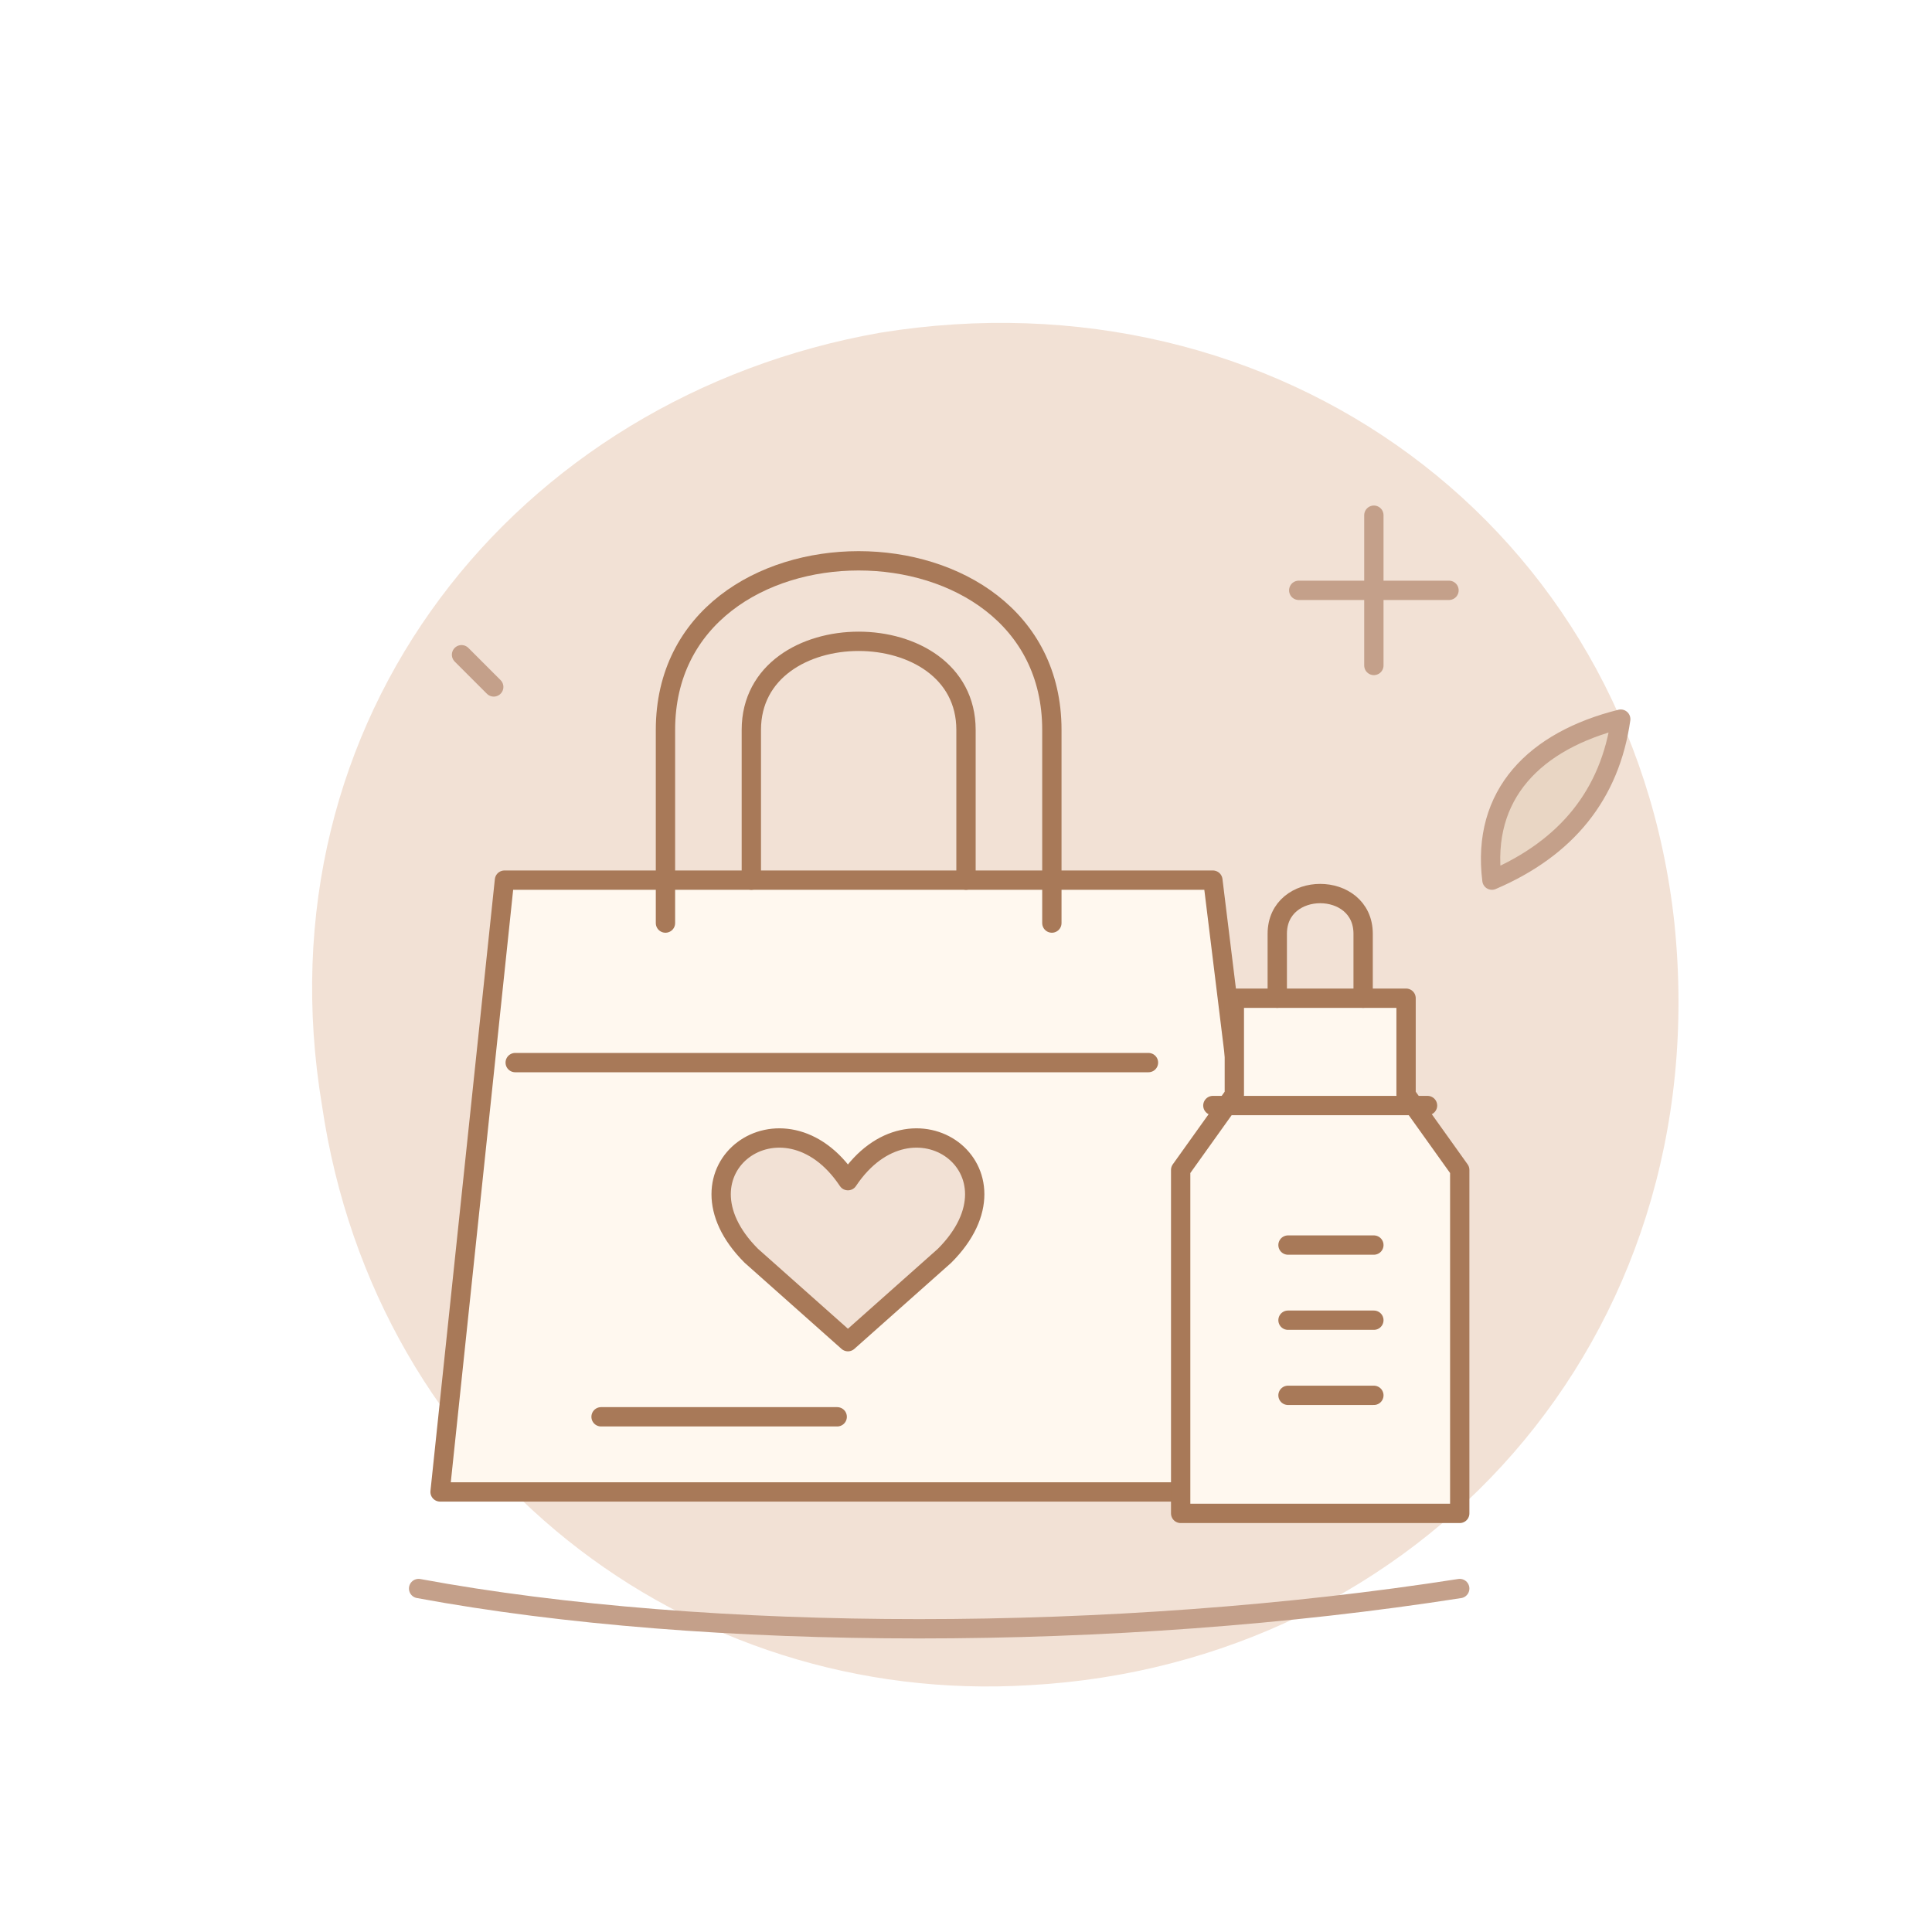
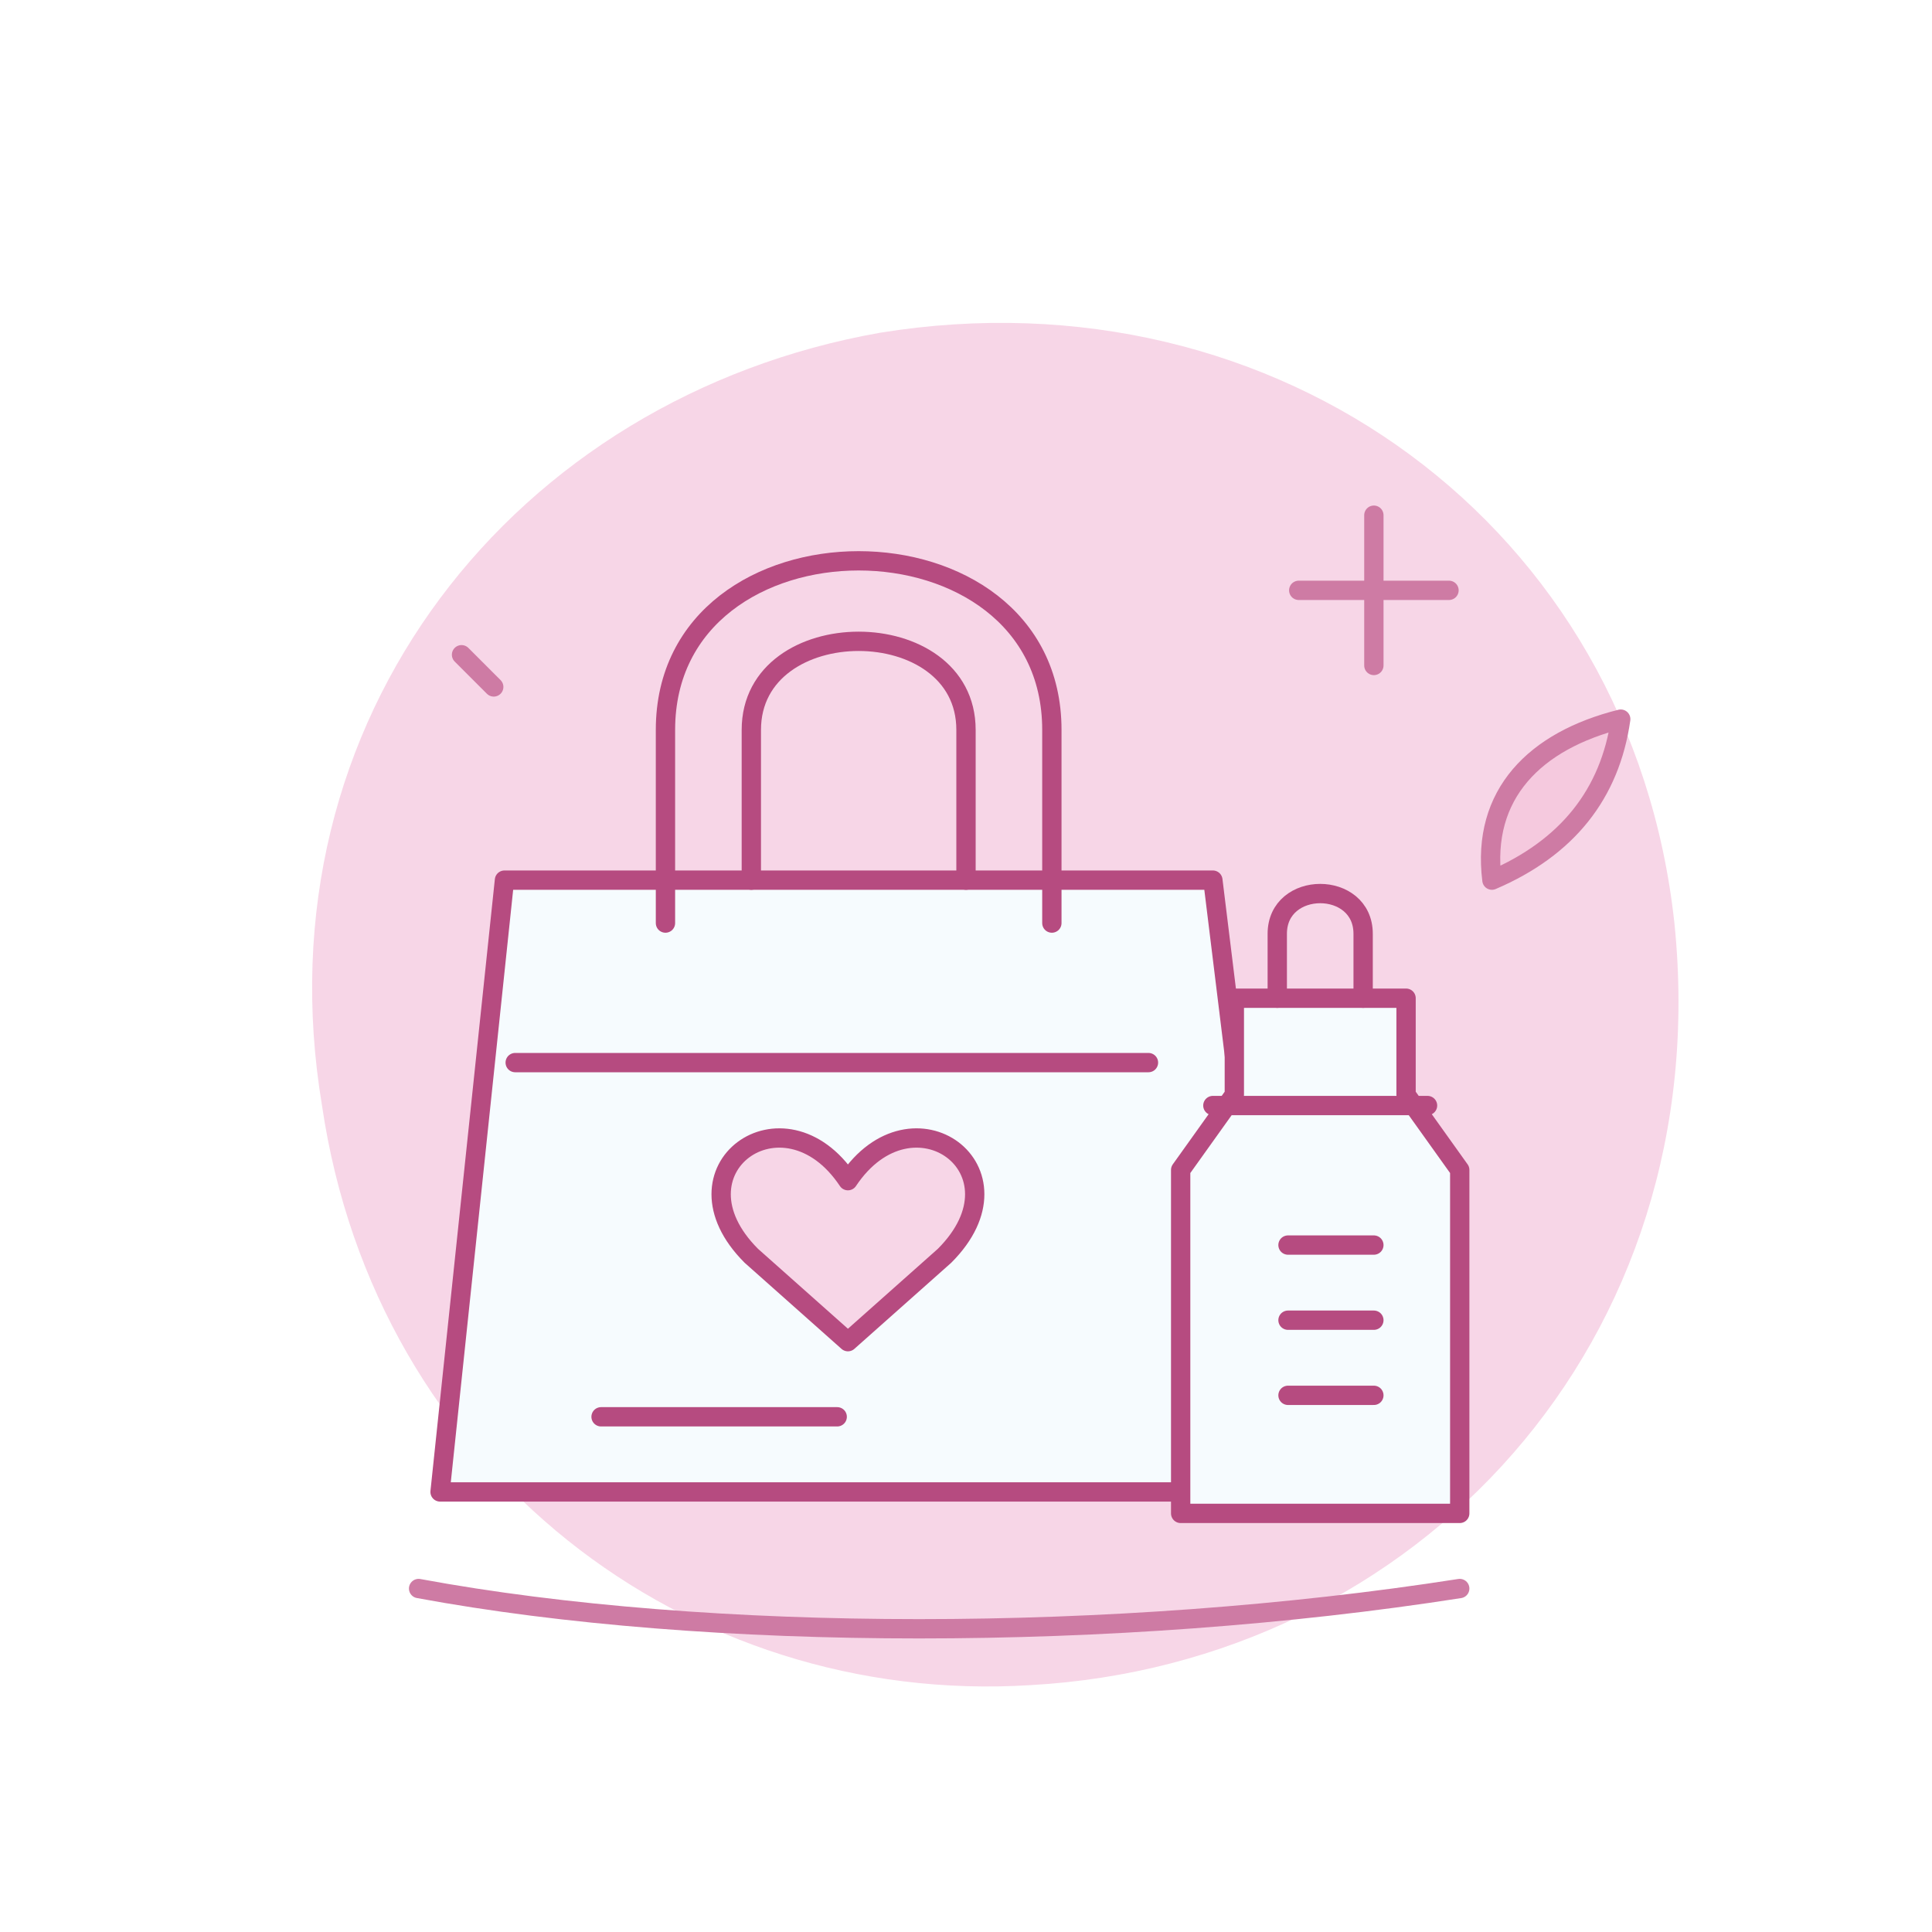
<svg xmlns="http://www.w3.org/2000/svg" viewBox="0 0 180 180" fill="none">
-   <path d="M30 103c-6-36 18-66 52-72 37-6 70 18 74 55 4 39-24 69-60 71-32 2-61-20-66-54Z" fill="#f2e1d5" />
-   <g stroke="#a87958" stroke-width="1.8" stroke-linecap="round" stroke-linejoin="round">
-     <path d="M47 82h66l7 57H41l6-57Z" fill="#fff8ef" />
+   <path d="M30 103c-6-36 18-66 52-72 37-6 70 18 74 55 4 39-24 69-60 71-32 2-61-20-66-54Z" fill="#f7d6e7" />
+   <g stroke="#b64b80" stroke-width="1.8" stroke-linecap="round" stroke-linejoin="round">
+     <path d="M47 82h66l7 57H41l6-57Z" fill="#f6fbfe" />
    <path d="M62 86V68c0-21 36-21 36 0v18m-28-4V68c0-11 20-11 20 0v14m-42 17h59m-51 33h22" />
-     <path d="M115 93h16v9l5 7v32h-26v-32l5-7v-9Z" fill="#fff8ef" />
+     <path d="M115 93h16v9l5 7v32h-26v-32l5-7v-9Z" fill="#f6fbfe" />
    <path d="M119 93v-6c0-5 8-5 8 0v6m-14 10h20m-13 13h8m-8 7h8m-8 7h8" />
-     <path d="M79 110c-6-9-17-1-9 7l9 8 9-8c8-8-3-16-9-7Z" fill="#f2e1d5" />
-     <path d="M128 48v14m-7-7h14m-92 6 3 3m-7 84c27 5 65 5 97 0" stroke="#c4a08a" />
-     <path d="M139 82c7-3 11-8 12-15-8 2-13 7-12 15Z" fill="#e9d6c4" stroke="#c4a08a" />
+     <path d="M79 110c-6-9-17-1-9 7l9 8 9-8c8-8-3-16-9-7Z" fill="#f7d6e7" />
+     <path d="M128 48v14m-7-7h14m-92 6 3 3m-7 84c27 5 65 5 97 0" stroke="#ce7ba4" />
+     <path d="M139 82c7-3 11-8 12-15-8 2-13 7-12 15Z" fill="#f5c9de" stroke="#ce7ba4" />
  </g>
</svg>
